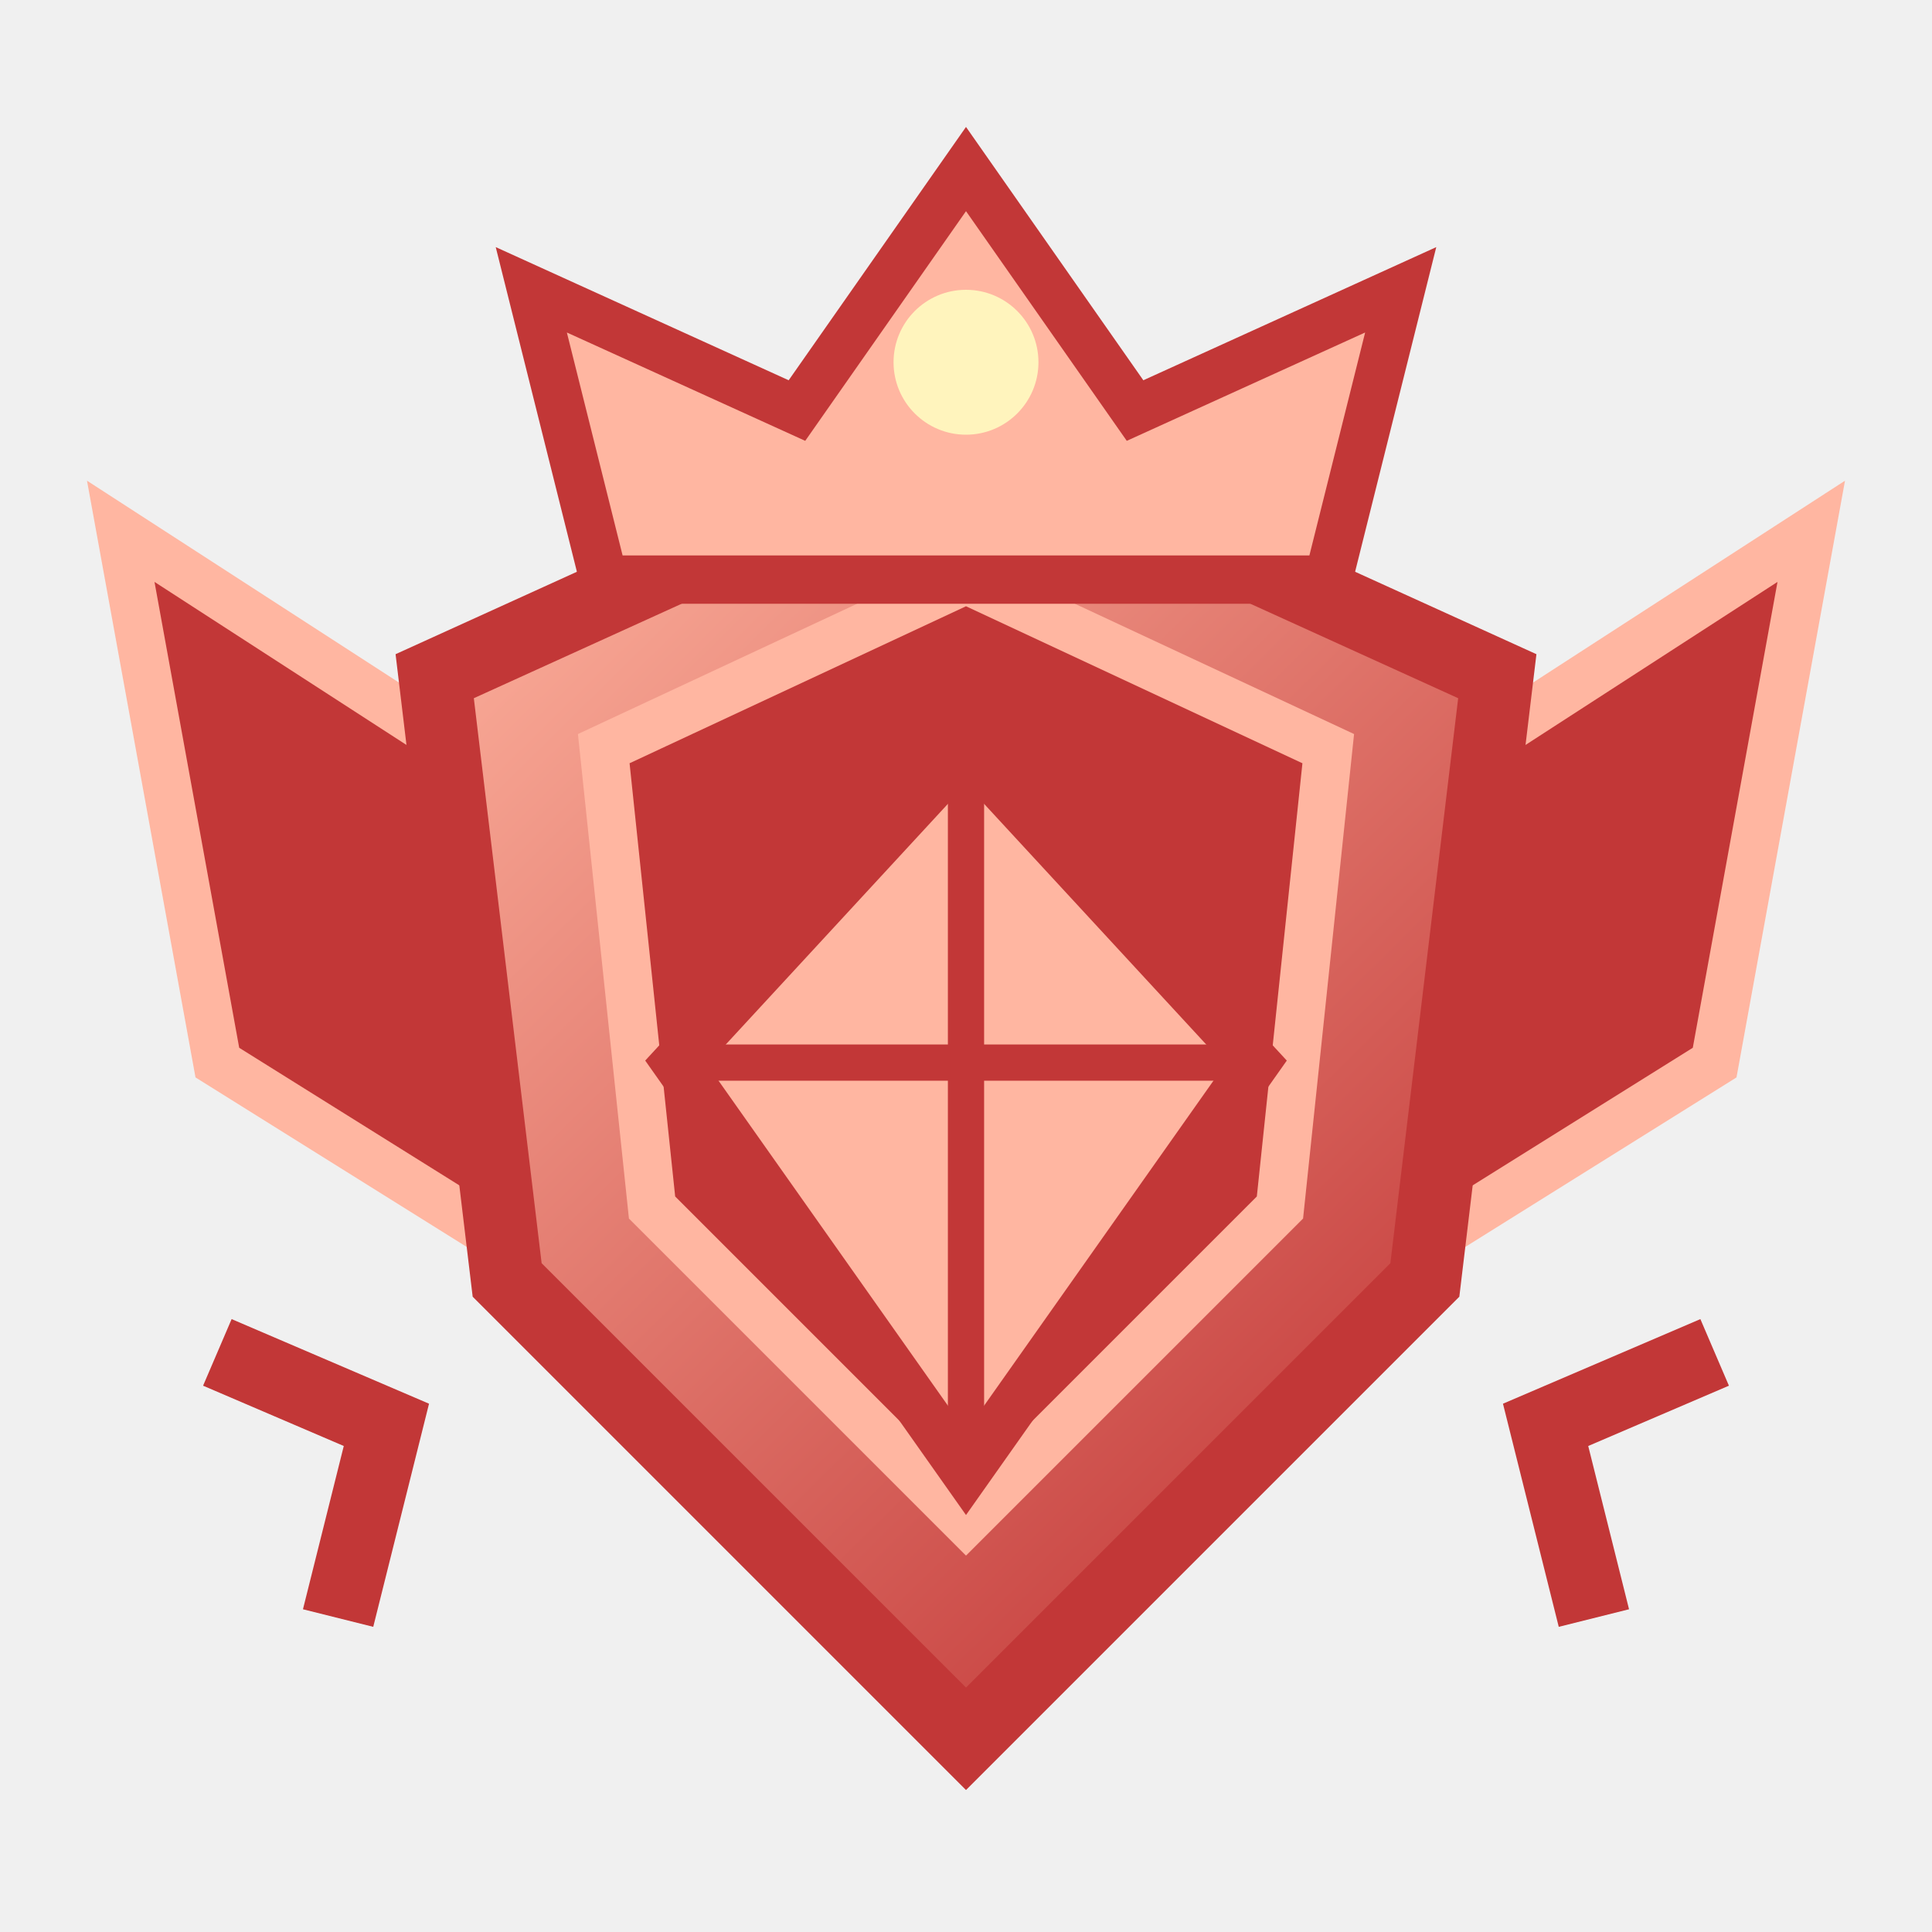
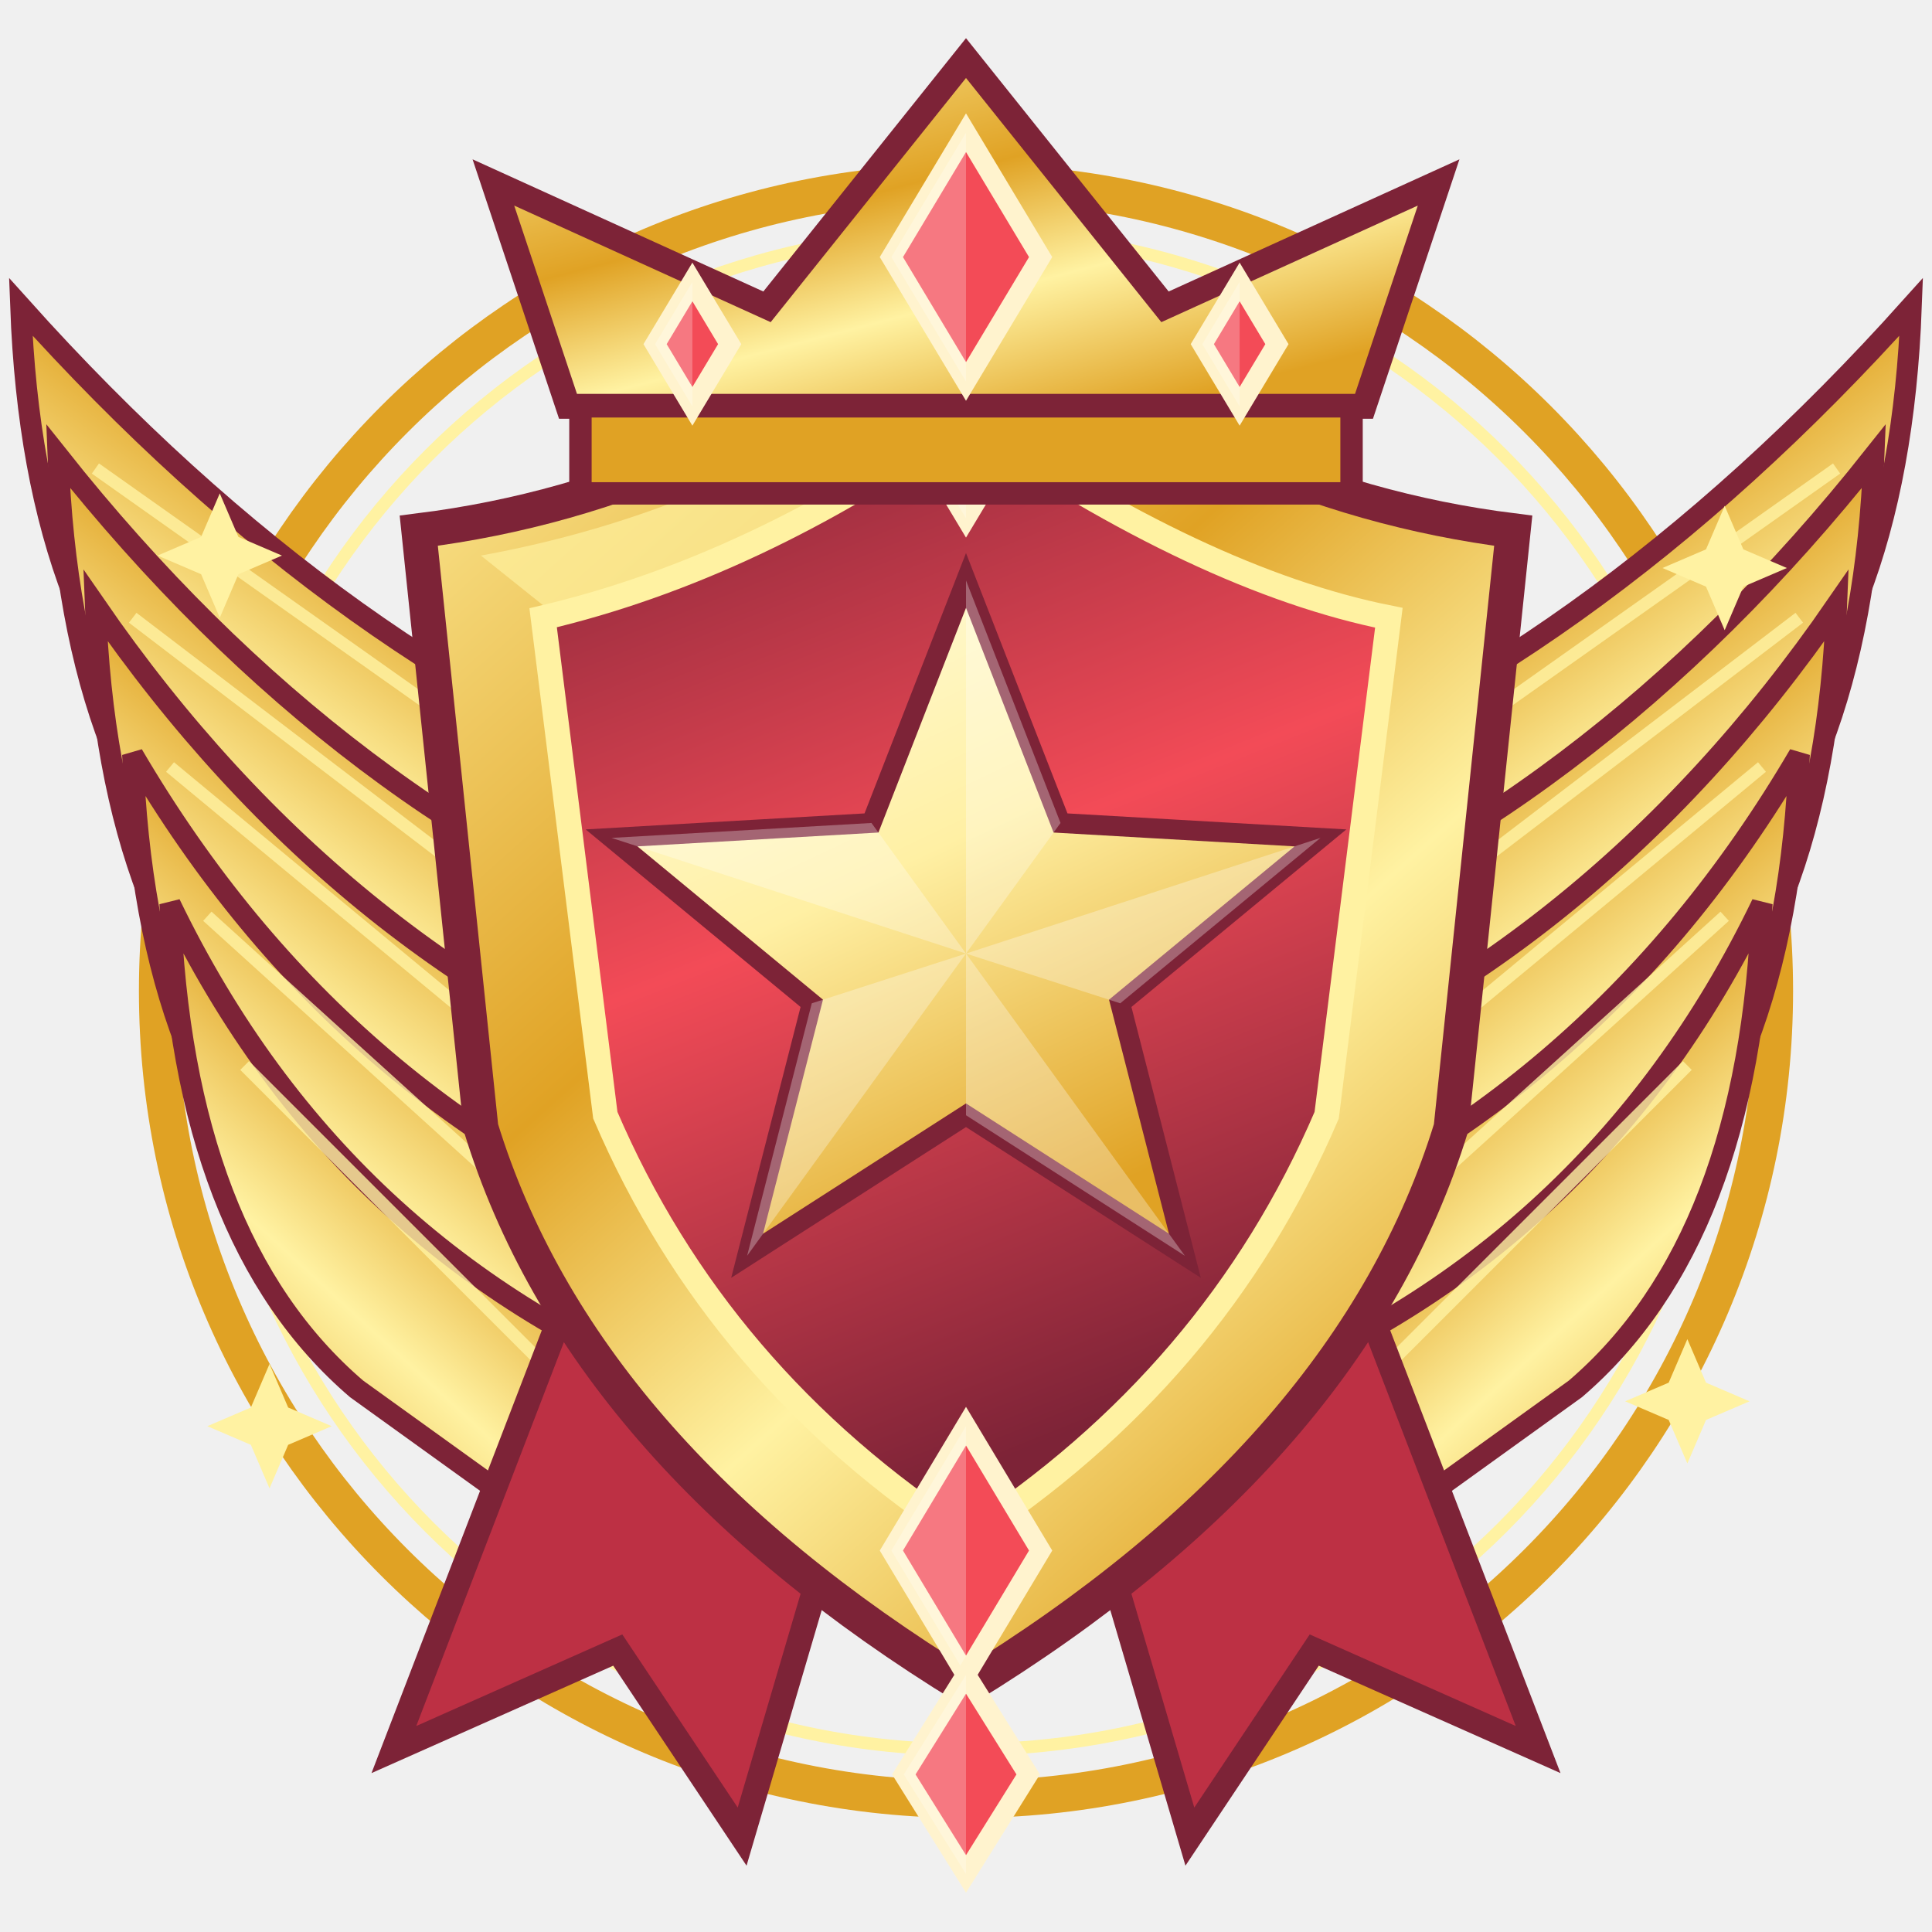
- <svg xmlns="http://www.w3.org/2000/svg" viewBox="0 0 80 80">
+ <svg xmlns="http://www.w3.org/2000/svg" viewBox="0 0 160 160">
  <defs>
-     <linearGradient id="metal" x2="0.8" y2="1">
-       <stop stop-color="#ffb6a1" />
-       <stop offset="1" stop-color="#c23737" />
+     <linearGradient id="metal" x2=".7" y2="1">
+       <stop stop-color="#fff2a2" />
+       <stop offset=".45" stop-color="#e0a224" />
+       <stop offset=".7" stop-color="#fff2a2" />
+       <stop offset="1" stop-color="#e0a224" />
+     </linearGradient>
+     <linearGradient id="field" x2=".3" y2="1">
+       <stop stop-color="#7d2337" />
+       <stop offset=".5" stop-color="#f34b57" />
+       <stop offset="1" stop-color="#7d2337" />
+     </linearGradient>
+     <linearGradient id="star" x2=".5" y2="1">
+       <stop stop-color="#fffde5" />
+       <stop offset=".5" stop-color="#fff0a4" />
+       <stop offset="1" stop-color="#e0a224" />
    </linearGradient>
  </defs>
-   <path d="M22 33 5 22 9 44 25 54M58 33 75 22 71 44 55 54" fill="#c23737" stroke="#ffb6a1" stroke-width="2" />
-   <path d="M40 18 62 28 59 53 40 72 21 53 18 28Z" fill="url(#metal)" stroke="#c23737" stroke-width="3" />
-   <path d="M40 24 55 31 53 50 40 63 27 50 25 31Z" fill="#c23737" stroke="#ffb6a1" stroke-width="2" />
-   <path d="m40 31 12 13-12 17-12-17Z" fill="#ffb6a1" stroke="#c23737" stroke-width="2" />
-   <path d="m40 31 0 30m-12-17 24 0" fill="none" stroke="#c23737" stroke-width="1.5" />
-   <path d="M25 24 22 12 33 17 40 7 47 17 58 12 55 24Z" fill="#ffb6a1" stroke="#c23737" stroke-width="2" />
-   <path d="m9 56 7 3-2 8m57-11-7 3 2 8" fill="none" stroke="#c23737" stroke-width="3" />
-   <circle cx="40" cy="15" r="3" fill="#fff4bd" />
+   <g transform="translate(80 80) scale(1.03) translate(-80 -80)">
+     <circle cx="80" cy="82" r="65" fill="none" stroke="#e0a224" stroke-width="3" />
+     <circle cx="80" cy="82" r="61" fill="none" stroke="#fff2a2" stroke-width="1" />
+     <g transform="translate(80 0) scale(-1 1)">
+       <path d="M20 67Q50 56 76 27Q75 54 61 66L24 84Z" fill="url(#metal)" stroke="#7d2337" stroke-width="1.7" />
+       <path d="M29 69L70 40" stroke="#fff2a2" stroke-width="1" opacity=".8" />
+       <path d="M20 79Q50 68 73 39Q72 66 58 78L24 96Z" fill="url(#metal)" stroke="#7d2337" stroke-width="1.7" />
+       <path d="M29 81L67 52" stroke="#fff2a2" stroke-width="1" opacity=".8" />
+       <path d="M20 91Q50 80 70 51Q69 78 55 90L24 108Z" fill="url(#metal)" stroke="#7d2337" stroke-width="1.7" />
+       <path d="M29 93L64 64" stroke="#fff2a2" stroke-width="1" opacity=".8" />
+       <path d="M20 103Q50 92 67 63Q66 90 52 102L24 120Z" fill="url(#metal)" stroke="#7d2337" stroke-width="1.7" />
+       <path d="M29 105L61 76" stroke="#fff2a2" stroke-width="1" opacity=".8" />
+       <path d="M20 115Q50 104 64 75Q63 102 49 114L24 132Z" fill="url(#metal)" stroke="#7d2337" stroke-width="1.7" />
+       <path d="M29 117L58 88" stroke="#fff2a2" stroke-width="1" opacity=".8" />
+     </g>
+     <g transform="translate(80 0) scale(1 1)">
+       <path d="M20 67Q50 56 76 27Q75 54 61 66L24 84Z" fill="url(#metal)" stroke="#7d2337" stroke-width="1.7" />
+       <path d="M29 69L70 40" stroke="#fff2a2" stroke-width="1" opacity=".8" />
+       <path d="M20 79Q50 68 73 39Q72 66 58 78L24 96Z" fill="url(#metal)" stroke="#7d2337" stroke-width="1.7" />
+       <path d="M29 81L67 52" stroke="#fff2a2" stroke-width="1" opacity=".8" />
+       <path d="M20 91Q50 80 70 51Q69 78 55 90L24 108Z" fill="url(#metal)" stroke="#7d2337" stroke-width="1.7" />
+       <path d="M29 93L64 64" stroke="#fff2a2" stroke-width="1" opacity=".8" />
+       <path d="M20 103Q50 92 67 63Q66 90 52 102L24 120Z" fill="url(#metal)" stroke="#7d2337" stroke-width="1.7" />
+       <path d="M29 105L61 76" stroke="#fff2a2" stroke-width="1" opacity=".8" />
+       <path d="M20 115Q50 104 64 75Q63 102 49 114L24 132Z" fill="url(#metal)" stroke="#7d2337" stroke-width="1.7" />
+       <path d="M29 117L58 88" stroke="#fff2a2" stroke-width="1" opacity=".8" />
+     </g>
+     <path d="M49 104L34 143 52 135 62 150 72 116M111 104L126 143 108 135 98 150 88 116" fill="#bd3044" stroke="#7d2337" stroke-width="2" />
+     <path d="M80 25Q100 42 124 45L119 93Q111 119 80 138Q49 119 41 93L36 45Q60 42 80 25Z" fill="url(#metal)" stroke="#7d2337" stroke-width="2.8" />
+     <path d="M80 36Q99 49 114 52L109 92Q100 113 80 126Q60 113 51 92L46 52Q63 48 80 36Z" fill="url(#field)" stroke="#fff2a2" stroke-width="2" />
+     <polygon points="80.0,49.0 87.6,68.5 108.5,69.7 92.4,83.0 97.6,103.3 80.0,92.0 62.4,103.3 67.6,83.0 51.5,69.7 72.4,68.5" fill="url(#star)" stroke="#7d2337" stroke-width="1.6" />
+     <path d="M80 79L80.0 49.0 87.6 68.5Z" fill="#fff" opacity=".3" />
+     <path d="M80 79L108.5 69.7 92.4 83.0Z" fill="#fff" opacity=".3" />
+     <path d="M80 79L97.6 103.3 80.0 92.0Z" fill="#fff" opacity=".3" />
+     <path d="M80 79L62.4 103.3 67.6 83.0Z" fill="#fff" opacity=".3" />
+     <path d="M80 79L51.5 69.7 72.4 68.5Z" fill="#fff" opacity=".3" />
+     <path d="M41 47Q63 43 80 29L80 34Q63 48 46 51" fill="#fff2a2" opacity=".65" />
+     <path d="M80 14L89 29 80 44 71 29Z" fill="#f34b57" stroke="#fff3ce" stroke-width="1.6" />
+     <path d="M80 14L80 44 71 29Z" fill="#fff" opacity=".25" />
+     <path d="M80 117L86 127 80 137 74 127Z" fill="#f34b57" stroke="#fff3ce" stroke-width="1.6" />
+     <path d="M80 117L80 137 74 127Z" fill="#fff" opacity=".25" />
+     <path d="M48 35L42 17 64 27 80 7 96 27 118 17 112 35Z" fill="url(#metal)" stroke="#7d2337" stroke-width="2" />
+     <path d="M49 35H111V42H49Z" fill="#e0a224" stroke="#7d2337" stroke-width="1.8" />
+     <path d="M80 13L86 23 80 33 74 23Z" fill="#f34b57" stroke="#fff3ce" stroke-width="1.6" />
+     <path d="M80 13L80 33 74 23Z" fill="#fff" opacity=".25" />
+     <path d="M58 25L61 30 58 35 55 30Z" fill="#f34b57" stroke="#fff3ce" stroke-width="1.6" />
+     <path d="M58 25L58 35 55 30Z" fill="#fff" opacity=".25" />
+     <path d="M102 25L105 30 102 35 99 30Z" fill="#f34b57" stroke="#fff3ce" stroke-width="1.6" />
+     <path d="M102 25L102 35 99 30Z" fill="#fff" opacity=".25" />
+     <path d="M80 137L85 145 80 153 75 145Z" fill="#f34b57" stroke="#fff3ce" stroke-width="1.6" />
+     <path d="M80 137L80 153 75 145Z" fill="#fff" opacity=".25" />
+     <path d="M20 42L21.5 45.5 25 47 21.5 48.5 20 52 18.5 48.5 15 47 18.5 45.5Z" fill="#fff2a2" />
+     <path d="M141 43L142.5 46.5 146 48 142.5 49.5 141 53 139.5 49.5 136 48 139.5 46.5Z" fill="#fff2a2" />
+     <path d="M24 112L25.5 115.5 29 117 25.5 118.5 24 122 22.5 118.5 19 117 22.5 115.5Z" fill="#fff2a2" />
+     <path d="M138 110L139.5 113.5 143 115 139.5 116.5 138 120 136.5 116.5 133 115 136.5 113.5Z" fill="#fff2a2" />
+   </g>
</svg>
